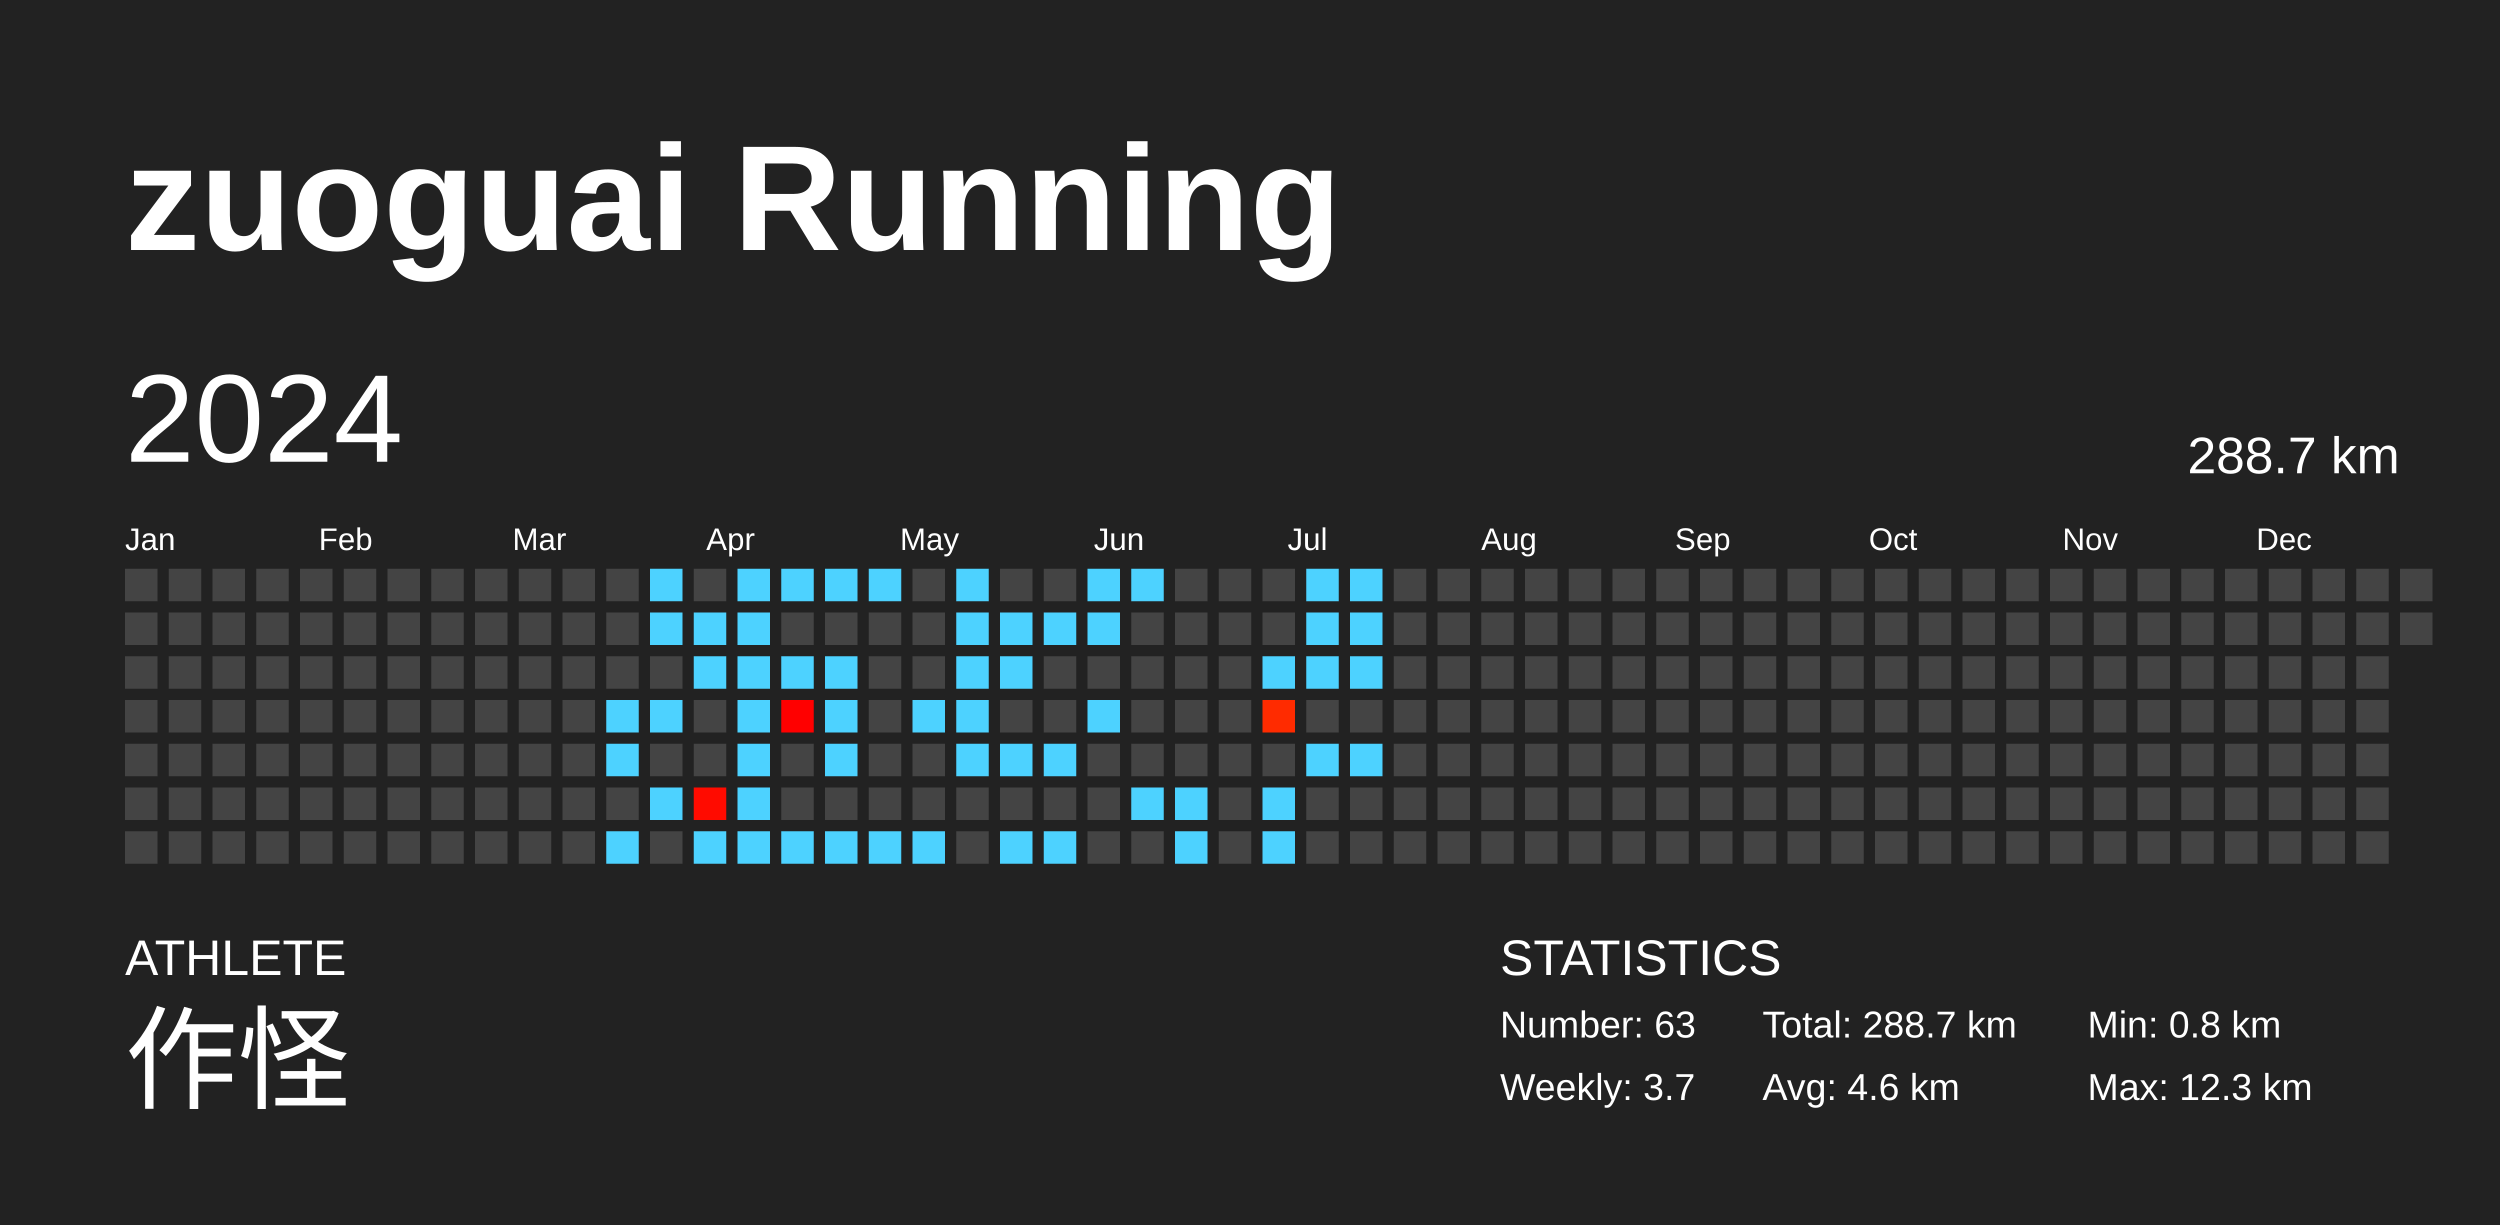
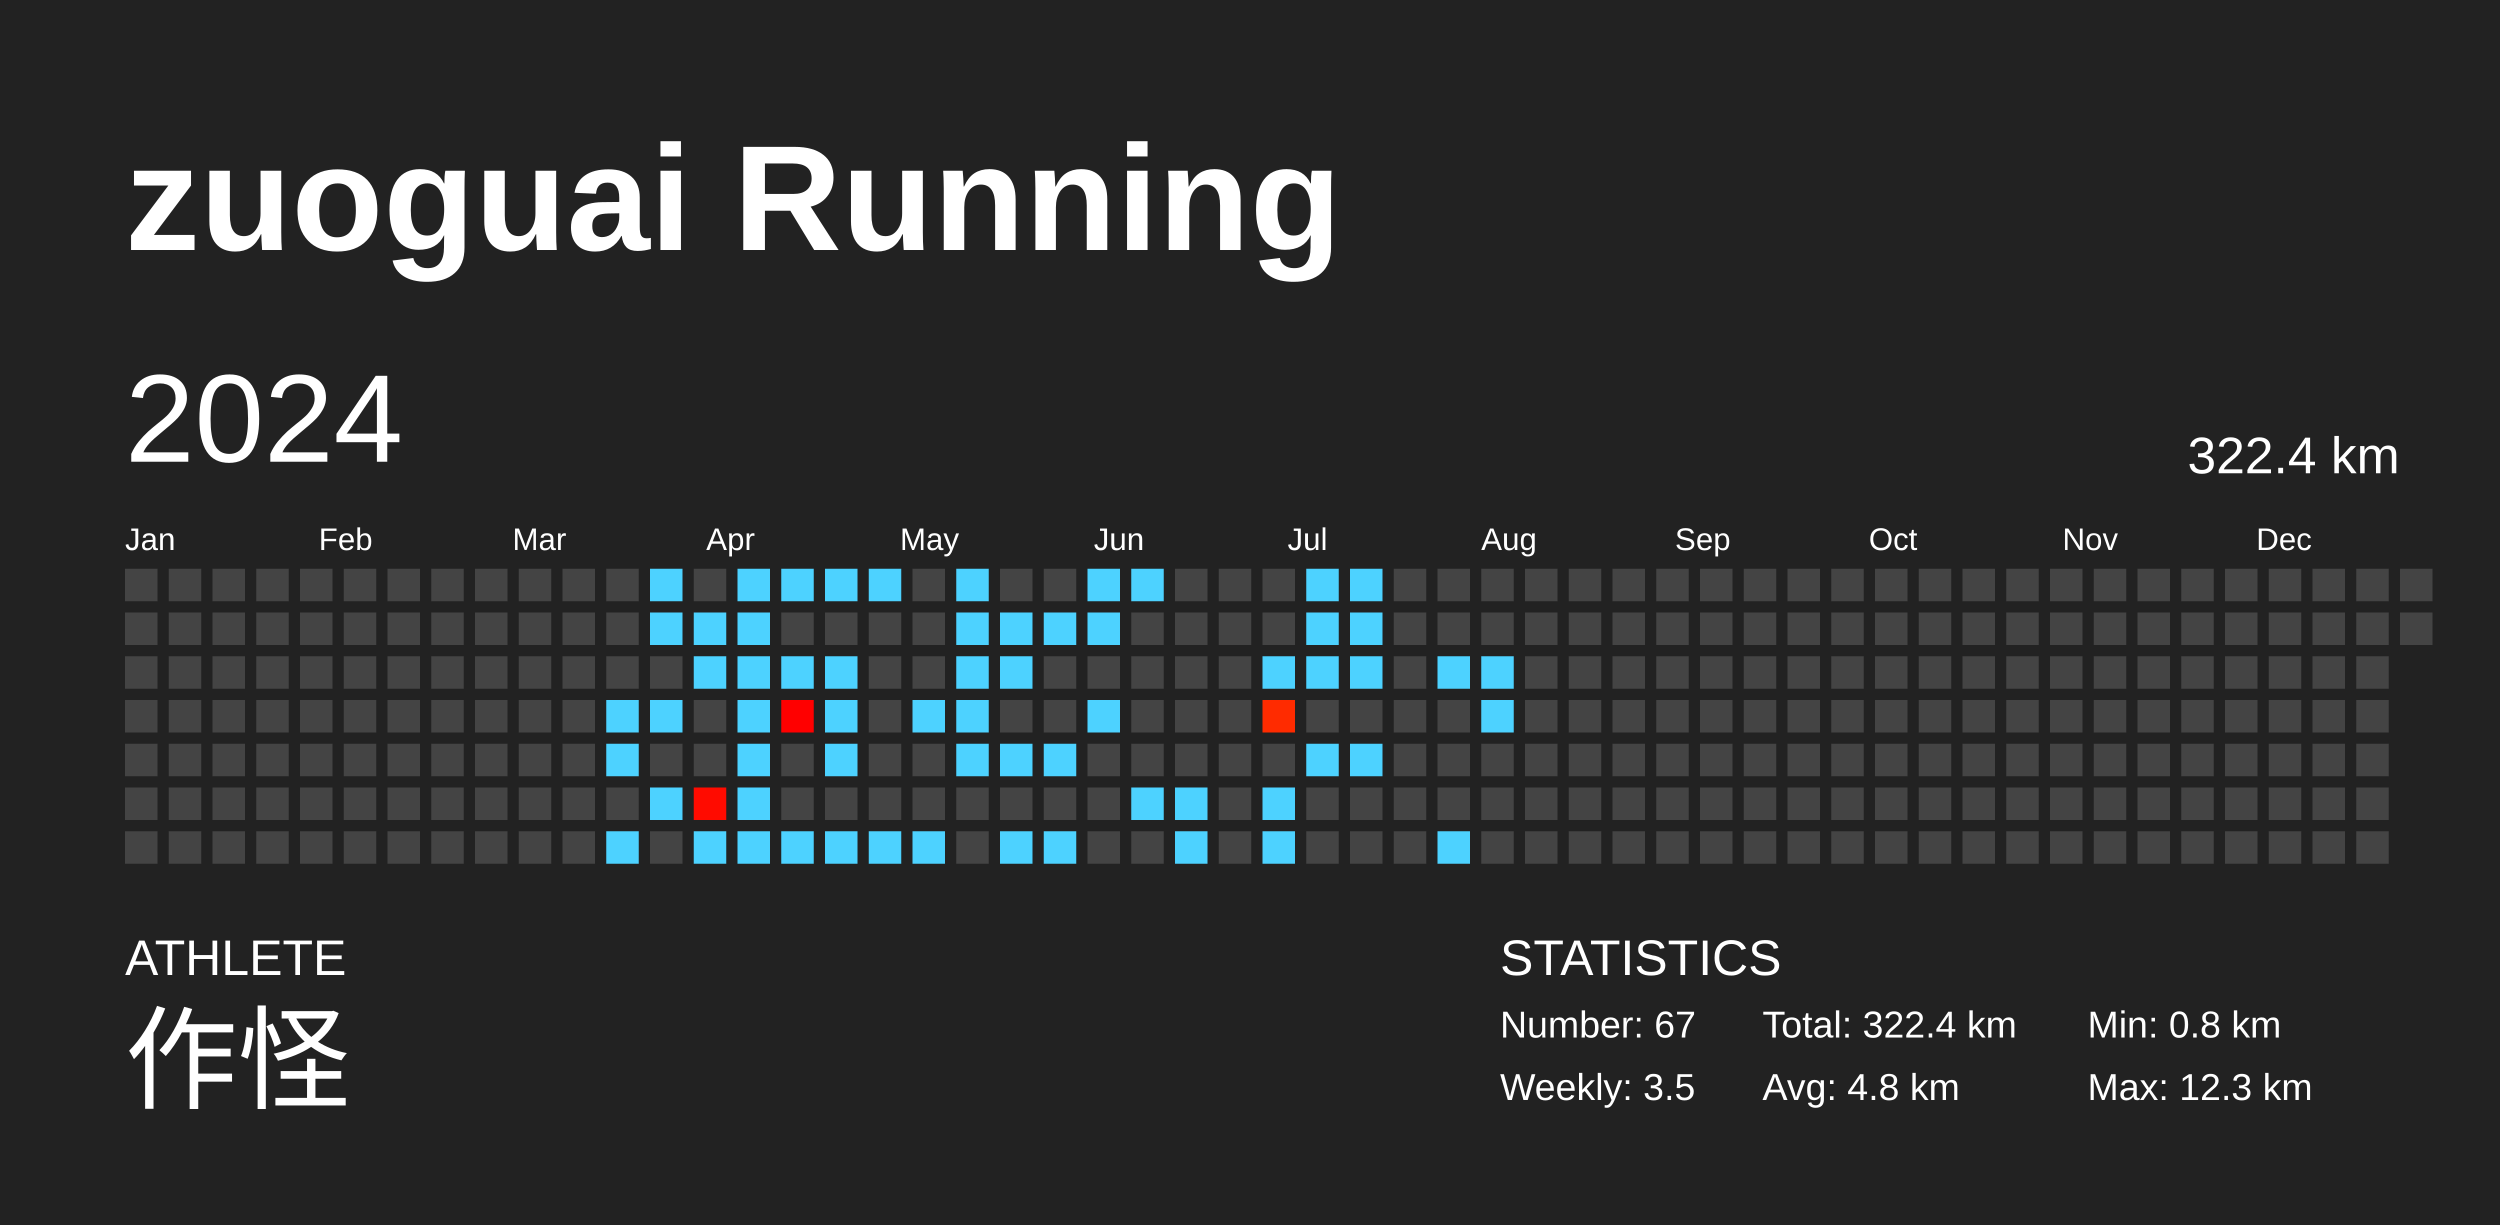
<svg xmlns="http://www.w3.org/2000/svg" baseProfile="full" height="98mm" version="1.1" viewBox="0,0,200,98" width="200mm">
  <defs />
  <rect fill="#222222" height="98" width="200" x="0" y="0" />
  <text fill="#FFFFFF" style="font-size:12px; font-family:Arial; font-weight:bold;" x="10" y="20">zuoguai Running</text>
  <text fill="#FFFFFF" style="font-size:4px; font-family:Arial" x="10" y="78">ATHLETE</text>
  <text fill="#FFFFFF" style="font-size:9px; font-family:Arial" x="10" y="88">作怪</text>
  <text fill="#FFFFFF" style="font-size:4px; font-family:Arial" x="120" y="78">STATISTICS</text>
-   <text fill="#FFFFFF" style="font-size:3px; font-family:Arial" x="120" y="83">Number: 63</text>
-   <text fill="#FFFFFF" style="font-size:3px; font-family:Arial" x="120" y="88">Weekly: 3.7</text>
-   <text fill="#FFFFFF" style="font-size:3px; font-family:Arial" x="141" y="83">Total: 288.7 km</text>
-   <text fill="#FFFFFF" style="font-size:3px; font-family:Arial" x="141" y="88">Avg: 4.6 km</text>
+   <text fill="#FFFFFF" style="font-size:3px; font-family:Arial" x="120" y="83">Number: 67</text>
+   <text fill="#FFFFFF" style="font-size:3px; font-family:Arial" x="120" y="88">Weekly: 3.5</text>
+   <text fill="#FFFFFF" style="font-size:3px; font-family:Arial" x="141" y="83">Total: 322.4 km</text>
+   <text fill="#FFFFFF" style="font-size:3px; font-family:Arial" x="141" y="88">Avg: 4.8 km</text>
  <text fill="#FFFFFF" style="font-size:3px; font-family:Arial" x="167" y="83">Min: 0.8 km</text>
  <text fill="#FFFFFF" style="font-size:3px; font-family:Arial" x="167" y="88">Max: 12.3 km</text>
  <text dominant-baseline="hanging" fill="#FFFFFF" style="font-size:10.0px; font-family:Arial;" x="10" y="30">2024</text>
-   <text dominant-baseline="hanging" fill="#FFFFFF" style="font-size:4.125px; font-family:Arial;" x="175" y="35">288.7 km</text>
+   <text dominant-baseline="hanging" fill="#FFFFFF" style="font-size:4.125px; font-family:Arial;" x="175" y="35">322.4 km</text>
  <text fill="#FFFFFF" style="font-size:2.5px; font-family:Arial" x="10.0" y="44">Jan</text>
  <text fill="#FFFFFF" style="font-size:2.5px; font-family:Arial" x="25.5" y="44">Feb</text>
  <text fill="#FFFFFF" style="font-size:2.5px; font-family:Arial" x="41.0" y="44">Mar</text>
  <text fill="#FFFFFF" style="font-size:2.5px; font-family:Arial" x="56.5" y="44">Apr</text>
  <text fill="#FFFFFF" style="font-size:2.5px; font-family:Arial" x="72.0" y="44">May</text>
  <text fill="#FFFFFF" style="font-size:2.5px; font-family:Arial" x="87.5" y="44">Jun</text>
  <text fill="#FFFFFF" style="font-size:2.5px; font-family:Arial" x="103.0" y="44">Jul</text>
  <text fill="#FFFFFF" style="font-size:2.5px; font-family:Arial" x="118.5" y="44">Aug</text>
  <text fill="#FFFFFF" style="font-size:2.5px; font-family:Arial" x="134.0" y="44">Sep</text>
  <text fill="#FFFFFF" style="font-size:2.5px; font-family:Arial" x="149.5" y="44">Oct</text>
  <text fill="#FFFFFF" style="font-size:2.5px; font-family:Arial" x="165.0" y="44">Nov</text>
  <text fill="#FFFFFF" style="font-size:2.5px; font-family:Arial" x="180.5" y="44">Dec</text>
  <rect fill="#444444" height="2.6" width="2.6" x="10.0" y="45.5" />
  <rect fill="#444444" height="2.6" width="2.6" x="10.0" y="49.0" />
  <rect fill="#444444" height="2.6" width="2.6" x="10.0" y="52.5" />
  <rect fill="#444444" height="2.6" width="2.6" x="10.0" y="56.0" />
  <rect fill="#444444" height="2.6" width="2.6" x="10.0" y="59.5" />
  <rect fill="#444444" height="2.6" width="2.6" x="10.0" y="63.0" />
  <rect fill="#444444" height="2.6" width="2.6" x="10.0" y="66.5" />
  <rect fill="#444444" height="2.6" width="2.6" x="13.5" y="45.5" />
  <rect fill="#444444" height="2.6" width="2.6" x="13.5" y="49.0" />
  <rect fill="#444444" height="2.6" width="2.6" x="13.5" y="52.5" />
  <rect fill="#444444" height="2.6" width="2.6" x="13.5" y="56.0" />
  <rect fill="#444444" height="2.6" width="2.6" x="13.5" y="59.5" />
  <rect fill="#444444" height="2.6" width="2.6" x="13.5" y="63.0" />
  <rect fill="#444444" height="2.6" width="2.6" x="13.5" y="66.5" />
  <rect fill="#444444" height="2.6" width="2.6" x="17.0" y="45.5" />
  <rect fill="#444444" height="2.6" width="2.6" x="17.0" y="49.0" />
  <rect fill="#444444" height="2.6" width="2.6" x="17.0" y="52.5" />
  <rect fill="#444444" height="2.6" width="2.6" x="17.0" y="56.0" />
  <rect fill="#444444" height="2.6" width="2.6" x="17.0" y="59.5" />
  <rect fill="#444444" height="2.6" width="2.6" x="17.0" y="63.0" />
  <rect fill="#444444" height="2.6" width="2.6" x="17.0" y="66.5" />
  <rect fill="#444444" height="2.6" width="2.6" x="20.5" y="45.5" />
  <rect fill="#444444" height="2.6" width="2.6" x="20.5" y="49.0" />
  <rect fill="#444444" height="2.6" width="2.6" x="20.5" y="52.5" />
  <rect fill="#444444" height="2.6" width="2.6" x="20.5" y="56.0" />
  <rect fill="#444444" height="2.6" width="2.6" x="20.5" y="59.5" />
  <rect fill="#444444" height="2.6" width="2.6" x="20.5" y="63.0" />
  <rect fill="#444444" height="2.6" width="2.6" x="20.5" y="66.5" />
  <rect fill="#444444" height="2.6" width="2.6" x="24.0" y="45.5" />
  <rect fill="#444444" height="2.6" width="2.6" x="24.0" y="49.0" />
  <rect fill="#444444" height="2.6" width="2.6" x="24.0" y="52.5" />
  <rect fill="#444444" height="2.6" width="2.6" x="24.0" y="56.0" />
  <rect fill="#444444" height="2.6" width="2.6" x="24.0" y="59.5" />
  <rect fill="#444444" height="2.6" width="2.6" x="24.0" y="63.0" />
  <rect fill="#444444" height="2.6" width="2.6" x="24.0" y="66.5" />
  <rect fill="#444444" height="2.6" width="2.6" x="27.5" y="45.5" />
  <rect fill="#444444" height="2.6" width="2.6" x="27.5" y="49.0" />
  <rect fill="#444444" height="2.6" width="2.6" x="27.5" y="52.5" />
  <rect fill="#444444" height="2.6" width="2.6" x="27.5" y="56.0" />
  <rect fill="#444444" height="2.6" width="2.6" x="27.5" y="59.5" />
  <rect fill="#444444" height="2.6" width="2.6" x="27.5" y="63.0" />
  <rect fill="#444444" height="2.6" width="2.6" x="27.5" y="66.5" />
  <rect fill="#444444" height="2.6" width="2.6" x="31.0" y="45.5" />
  <rect fill="#444444" height="2.6" width="2.6" x="31.0" y="49.0" />
  <rect fill="#444444" height="2.6" width="2.6" x="31.0" y="52.5" />
  <rect fill="#444444" height="2.6" width="2.6" x="31.0" y="56.0" />
  <rect fill="#444444" height="2.6" width="2.6" x="31.0" y="59.5" />
  <rect fill="#444444" height="2.6" width="2.6" x="31.0" y="63.0" />
  <rect fill="#444444" height="2.6" width="2.6" x="31.0" y="66.5" />
  <rect fill="#444444" height="2.6" width="2.6" x="34.5" y="45.5" />
  <rect fill="#444444" height="2.6" width="2.6" x="34.5" y="49.0" />
  <rect fill="#444444" height="2.6" width="2.6" x="34.5" y="52.5" />
  <rect fill="#444444" height="2.6" width="2.6" x="34.5" y="56.0" />
  <rect fill="#444444" height="2.6" width="2.6" x="34.5" y="59.5" />
  <rect fill="#444444" height="2.6" width="2.6" x="34.5" y="63.0" />
  <rect fill="#444444" height="2.6" width="2.6" x="34.5" y="66.5" />
  <rect fill="#444444" height="2.6" width="2.6" x="38.0" y="45.5" />
  <rect fill="#444444" height="2.6" width="2.6" x="38.0" y="49.0" />
  <rect fill="#444444" height="2.6" width="2.6" x="38.0" y="52.5" />
  <rect fill="#444444" height="2.6" width="2.6" x="38.0" y="56.0" />
  <rect fill="#444444" height="2.6" width="2.6" x="38.0" y="59.5" />
  <rect fill="#444444" height="2.6" width="2.6" x="38.0" y="63.0" />
  <rect fill="#444444" height="2.6" width="2.6" x="38.0" y="66.5" />
  <rect fill="#444444" height="2.6" width="2.6" x="41.5" y="45.5" />
  <rect fill="#444444" height="2.6" width="2.6" x="41.5" y="49.0" />
  <rect fill="#444444" height="2.6" width="2.6" x="41.5" y="52.5" />
  <rect fill="#444444" height="2.6" width="2.6" x="41.5" y="56.0" />
  <rect fill="#444444" height="2.6" width="2.6" x="41.5" y="59.5" />
  <rect fill="#444444" height="2.6" width="2.6" x="41.5" y="63.0" />
  <rect fill="#444444" height="2.6" width="2.6" x="41.5" y="66.5" />
  <rect fill="#444444" height="2.6" width="2.6" x="45.0" y="45.5" />
  <rect fill="#444444" height="2.6" width="2.6" x="45.0" y="49.0" />
  <rect fill="#444444" height="2.6" width="2.6" x="45.0" y="52.5" />
  <rect fill="#444444" height="2.6" width="2.6" x="45.0" y="56.0" />
  <rect fill="#444444" height="2.6" width="2.6" x="45.0" y="59.5" />
  <rect fill="#444444" height="2.6" width="2.6" x="45.0" y="63.0" />
  <rect fill="#444444" height="2.6" width="2.6" x="45.0" y="66.5" />
  <rect fill="#444444" height="2.6" width="2.6" x="48.5" y="45.5" />
  <rect fill="#444444" height="2.6" width="2.6" x="48.5" y="49.0" />
  <rect fill="#444444" height="2.6" width="2.6" x="48.5" y="52.5" />
  <rect fill="#4dd2ff" height="2.6" width="2.6" x="48.5" y="56.0" />
  <rect fill="#4dd2ff" height="2.6" width="2.6" x="48.5" y="59.5" />
  <rect fill="#444444" height="2.6" width="2.6" x="48.5" y="63.0" />
  <rect fill="#4dd2ff" height="2.6" width="2.6" x="48.5" y="66.5" />
  <rect fill="#4dd2ff" height="2.6" width="2.6" x="52.0" y="45.5" />
  <rect fill="#4dd2ff" height="2.6" width="2.6" x="52.0" y="49.0" />
  <rect fill="#444444" height="2.6" width="2.6" x="52.0" y="52.5" />
  <rect fill="#4dd2ff" height="2.6" width="2.6" x="52.0" y="56.0" />
  <rect fill="#444444" height="2.6" width="2.6" x="52.0" y="59.5" />
  <rect fill="#4dd2ff" height="2.6" width="2.6" x="52.0" y="63.0" />
  <rect fill="#444444" height="2.6" width="2.6" x="52.0" y="66.5" />
  <rect fill="#444444" height="2.6" width="2.6" x="55.5" y="45.5" />
  <rect fill="#4dd2ff" height="2.6" width="2.6" x="55.5" y="49.0" />
  <rect fill="#4dd2ff" height="2.6" width="2.6" x="55.5" y="52.5" />
  <rect fill="#444444" height="2.6" width="2.6" x="55.5" y="56.0" />
  <rect fill="#444444" height="2.6" width="2.6" x="55.5" y="59.5" />
  <rect fill="#ff0b00" height="2.6" width="2.6" x="55.5" y="63.0" />
  <rect fill="#4dd2ff" height="2.6" width="2.6" x="55.5" y="66.5" />
  <rect fill="#4dd2ff" height="2.6" width="2.6" x="59.0" y="45.5" />
  <rect fill="#4dd2ff" height="2.6" width="2.6" x="59.0" y="49.0" />
  <rect fill="#4dd2ff" height="2.6" width="2.6" x="59.0" y="52.5" />
  <rect fill="#4dd2ff" height="2.6" width="2.6" x="59.0" y="56.0" />
  <rect fill="#4dd2ff" height="2.6" width="2.6" x="59.0" y="59.5" />
  <rect fill="#4dd2ff" height="2.6" width="2.6" x="59.0" y="63.0" />
  <rect fill="#4dd2ff" height="2.6" width="2.6" x="59.0" y="66.5" />
  <rect fill="#4dd2ff" height="2.6" width="2.6" x="62.5" y="45.5" />
  <rect fill="#444444" height="2.6" width="2.6" x="62.5" y="49.0" />
  <rect fill="#4dd2ff" height="2.6" width="2.6" x="62.5" y="52.5" />
  <rect fill="#ff0000" height="2.6" width="2.6" x="62.5" y="56.0" />
  <rect fill="#444444" height="2.6" width="2.6" x="62.5" y="59.5" />
  <rect fill="#444444" height="2.6" width="2.6" x="62.5" y="63.0" />
  <rect fill="#4dd2ff" height="2.6" width="2.6" x="62.5" y="66.5" />
  <rect fill="#4dd2ff" height="2.6" width="2.6" x="66.0" y="45.5" />
  <rect fill="#444444" height="2.6" width="2.6" x="66.0" y="49.0" />
  <rect fill="#4dd2ff" height="2.6" width="2.6" x="66.0" y="52.5" />
  <rect fill="#4dd2ff" height="2.6" width="2.6" x="66.0" y="56.0" />
  <rect fill="#4dd2ff" height="2.6" width="2.6" x="66.0" y="59.5" />
  <rect fill="#444444" height="2.6" width="2.6" x="66.0" y="63.0" />
  <rect fill="#4dd2ff" height="2.6" width="2.6" x="66.0" y="66.5" />
  <rect fill="#4dd2ff" height="2.6" width="2.6" x="69.5" y="45.5" />
  <rect fill="#444444" height="2.6" width="2.6" x="69.5" y="49.0" />
  <rect fill="#444444" height="2.6" width="2.6" x="69.5" y="52.5" />
  <rect fill="#444444" height="2.6" width="2.6" x="69.5" y="56.0" />
  <rect fill="#444444" height="2.6" width="2.6" x="69.5" y="59.5" />
  <rect fill="#444444" height="2.6" width="2.6" x="69.5" y="63.0" />
  <rect fill="#4dd2ff" height="2.6" width="2.6" x="69.5" y="66.5" />
  <rect fill="#444444" height="2.6" width="2.6" x="73.0" y="45.5" />
  <rect fill="#444444" height="2.6" width="2.6" x="73.0" y="49.0" />
  <rect fill="#444444" height="2.6" width="2.6" x="73.0" y="52.5" />
  <rect fill="#4dd2ff" height="2.6" width="2.6" x="73.0" y="56.0" />
  <rect fill="#444444" height="2.6" width="2.6" x="73.0" y="59.5" />
  <rect fill="#444444" height="2.6" width="2.6" x="73.0" y="63.0" />
  <rect fill="#4dd2ff" height="2.6" width="2.6" x="73.0" y="66.5" />
  <rect fill="#4dd2ff" height="2.6" width="2.6" x="76.5" y="45.5" />
  <rect fill="#4dd2ff" height="2.6" width="2.6" x="76.5" y="49.0" />
  <rect fill="#4dd2ff" height="2.6" width="2.6" x="76.5" y="52.5" />
  <rect fill="#4dd2ff" height="2.6" width="2.6" x="76.5" y="56.0" />
  <rect fill="#4dd2ff" height="2.6" width="2.6" x="76.5" y="59.5" />
  <rect fill="#444444" height="2.6" width="2.6" x="76.5" y="63.0" />
  <rect fill="#444444" height="2.6" width="2.6" x="76.5" y="66.5" />
  <rect fill="#444444" height="2.6" width="2.6" x="80.0" y="45.5" />
  <rect fill="#4dd2ff" height="2.6" width="2.6" x="80.0" y="49.0" />
  <rect fill="#4dd2ff" height="2.6" width="2.6" x="80.0" y="52.5" />
  <rect fill="#444444" height="2.6" width="2.6" x="80.0" y="56.0" />
  <rect fill="#4dd2ff" height="2.6" width="2.6" x="80.0" y="59.5" />
  <rect fill="#444444" height="2.6" width="2.6" x="80.0" y="63.0" />
  <rect fill="#4dd2ff" height="2.6" width="2.6" x="80.0" y="66.5" />
  <rect fill="#444444" height="2.6" width="2.6" x="83.5" y="45.5" />
  <rect fill="#4dd2ff" height="2.6" width="2.6" x="83.5" y="49.0" />
  <rect fill="#444444" height="2.6" width="2.6" x="83.5" y="52.5" />
  <rect fill="#444444" height="2.6" width="2.6" x="83.5" y="56.0" />
  <rect fill="#4dd2ff" height="2.6" width="2.6" x="83.5" y="59.5" />
  <rect fill="#444444" height="2.6" width="2.6" x="83.5" y="63.0" />
  <rect fill="#4dd2ff" height="2.6" width="2.6" x="83.5" y="66.5" />
  <rect fill="#4dd2ff" height="2.6" width="2.6" x="87.0" y="45.5" />
  <rect fill="#4dd2ff" height="2.6" width="2.6" x="87.0" y="49.0" />
  <rect fill="#444444" height="2.6" width="2.6" x="87.0" y="52.5" />
  <rect fill="#4dd2ff" height="2.6" width="2.6" x="87.0" y="56.0" />
  <rect fill="#444444" height="2.6" width="2.6" x="87.0" y="59.5" />
  <rect fill="#444444" height="2.6" width="2.6" x="87.0" y="63.0" />
  <rect fill="#444444" height="2.6" width="2.6" x="87.0" y="66.5" />
  <rect fill="#4dd2ff" height="2.6" width="2.6" x="90.5" y="45.5" />
  <rect fill="#444444" height="2.6" width="2.6" x="90.5" y="49.0" />
  <rect fill="#444444" height="2.6" width="2.6" x="90.5" y="52.5" />
  <rect fill="#444444" height="2.6" width="2.6" x="90.5" y="56.0" />
  <rect fill="#444444" height="2.6" width="2.6" x="90.5" y="59.5" />
  <rect fill="#4dd2ff" height="2.6" width="2.6" x="90.5" y="63.0" />
  <rect fill="#444444" height="2.6" width="2.6" x="90.5" y="66.5" />
  <rect fill="#444444" height="2.6" width="2.6" x="94.0" y="45.5" />
  <rect fill="#444444" height="2.6" width="2.6" x="94.0" y="49.0" />
  <rect fill="#444444" height="2.6" width="2.6" x="94.0" y="52.5" />
  <rect fill="#444444" height="2.6" width="2.6" x="94.0" y="56.0" />
  <rect fill="#444444" height="2.6" width="2.6" x="94.0" y="59.5" />
  <rect fill="#4dd2ff" height="2.6" width="2.6" x="94.0" y="63.0" />
  <rect fill="#4dd2ff" height="2.6" width="2.6" x="94.0" y="66.5" />
  <rect fill="#444444" height="2.6" width="2.6" x="97.5" y="45.5" />
  <rect fill="#444444" height="2.6" width="2.6" x="97.5" y="49.0" />
  <rect fill="#444444" height="2.6" width="2.6" x="97.5" y="52.5" />
  <rect fill="#444444" height="2.6" width="2.6" x="97.5" y="56.0" />
  <rect fill="#444444" height="2.6" width="2.6" x="97.5" y="59.5" />
  <rect fill="#444444" height="2.6" width="2.6" x="97.5" y="63.0" />
  <rect fill="#444444" height="2.6" width="2.6" x="97.5" y="66.5" />
  <rect fill="#444444" height="2.6" width="2.6" x="101.0" y="45.5" />
  <rect fill="#444444" height="2.6" width="2.6" x="101.0" y="49.0" />
  <rect fill="#4dd2ff" height="2.6" width="2.6" x="101.0" y="52.5" />
  <rect fill="#ff2b00" height="2.6" width="2.6" x="101.0" y="56.0" />
  <rect fill="#444444" height="2.6" width="2.6" x="101.0" y="59.5" />
  <rect fill="#4dd2ff" height="2.6" width="2.6" x="101.0" y="63.0" />
  <rect fill="#4dd2ff" height="2.6" width="2.6" x="101.0" y="66.5" />
  <rect fill="#4dd2ff" height="2.6" width="2.6" x="104.5" y="45.5" />
  <rect fill="#4dd2ff" height="2.6" width="2.6" x="104.5" y="49.0" />
  <rect fill="#4dd2ff" height="2.6" width="2.6" x="104.5" y="52.5" />
  <rect fill="#444444" height="2.6" width="2.6" x="104.5" y="56.0" />
  <rect fill="#4dd2ff" height="2.6" width="2.6" x="104.5" y="59.5" />
  <rect fill="#444444" height="2.6" width="2.6" x="104.5" y="63.0" />
  <rect fill="#444444" height="2.6" width="2.6" x="104.5" y="66.5" />
  <rect fill="#4dd2ff" height="2.6" width="2.6" x="108.0" y="45.5" />
  <rect fill="#4dd2ff" height="2.6" width="2.6" x="108.0" y="49.0" />
  <rect fill="#4dd2ff" height="2.6" width="2.6" x="108.0" y="52.5" />
  <rect fill="#444444" height="2.6" width="2.6" x="108.0" y="56.0" />
  <rect fill="#4dd2ff" height="2.6" width="2.6" x="108.0" y="59.5" />
  <rect fill="#444444" height="2.6" width="2.6" x="108.0" y="63.0" />
  <rect fill="#444444" height="2.6" width="2.6" x="108.0" y="66.5" />
  <rect fill="#444444" height="2.6" width="2.6" x="111.5" y="45.5" />
  <rect fill="#444444" height="2.6" width="2.6" x="111.5" y="49.0" />
  <rect fill="#444444" height="2.6" width="2.6" x="111.5" y="52.5" />
  <rect fill="#444444" height="2.6" width="2.6" x="111.5" y="56.0" />
  <rect fill="#444444" height="2.6" width="2.6" x="111.5" y="59.5" />
  <rect fill="#444444" height="2.6" width="2.6" x="111.5" y="63.0" />
  <rect fill="#444444" height="2.6" width="2.6" x="111.5" y="66.5" />
  <rect fill="#444444" height="2.6" width="2.6" x="115.0" y="45.5" />
  <rect fill="#444444" height="2.6" width="2.6" x="115.0" y="49.0" />
-   <rect fill="#444444" height="2.6" width="2.6" x="115.0" y="52.5" />
+   <rect fill="#4dd2ff" height="2.6" width="2.6" x="115.0" y="52.5" />
  <rect fill="#444444" height="2.6" width="2.6" x="115.0" y="56.0" />
  <rect fill="#444444" height="2.6" width="2.6" x="115.0" y="59.5" />
  <rect fill="#444444" height="2.6" width="2.6" x="115.0" y="63.0" />
-   <rect fill="#444444" height="2.6" width="2.6" x="115.0" y="66.5" />
+   <rect fill="#4dd2ff" height="2.6" width="2.6" x="115.0" y="66.5" />
  <rect fill="#444444" height="2.6" width="2.6" x="118.5" y="45.5" />
  <rect fill="#444444" height="2.6" width="2.6" x="118.5" y="49.0" />
-   <rect fill="#444444" height="2.6" width="2.6" x="118.5" y="52.5" />
-   <rect fill="#444444" height="2.6" width="2.6" x="118.5" y="56.0" />
+   <rect fill="#4dd2ff" height="2.6" width="2.6" x="118.5" y="52.5" />
+   <rect fill="#4dd2ff" height="2.6" width="2.6" x="118.5" y="56.0" />
  <rect fill="#444444" height="2.6" width="2.6" x="118.5" y="59.5" />
  <rect fill="#444444" height="2.6" width="2.6" x="118.5" y="63.0" />
  <rect fill="#444444" height="2.6" width="2.6" x="118.5" y="66.5" />
  <rect fill="#444444" height="2.6" width="2.6" x="122.0" y="45.5" />
  <rect fill="#444444" height="2.6" width="2.6" x="122.0" y="49.0" />
  <rect fill="#444444" height="2.6" width="2.6" x="122.0" y="52.5" />
  <rect fill="#444444" height="2.6" width="2.6" x="122.0" y="56.0" />
  <rect fill="#444444" height="2.6" width="2.6" x="122.0" y="59.5" />
  <rect fill="#444444" height="2.6" width="2.6" x="122.0" y="63.0" />
  <rect fill="#444444" height="2.6" width="2.6" x="122.0" y="66.5" />
  <rect fill="#444444" height="2.6" width="2.6" x="125.5" y="45.5" />
  <rect fill="#444444" height="2.6" width="2.6" x="125.5" y="49.0" />
  <rect fill="#444444" height="2.6" width="2.6" x="125.5" y="52.5" />
  <rect fill="#444444" height="2.6" width="2.6" x="125.5" y="56.0" />
  <rect fill="#444444" height="2.6" width="2.6" x="125.5" y="59.5" />
  <rect fill="#444444" height="2.6" width="2.6" x="125.5" y="63.0" />
  <rect fill="#444444" height="2.6" width="2.6" x="125.5" y="66.5" />
  <rect fill="#444444" height="2.6" width="2.6" x="129.0" y="45.5" />
  <rect fill="#444444" height="2.6" width="2.6" x="129.0" y="49.0" />
  <rect fill="#444444" height="2.6" width="2.6" x="129.0" y="52.5" />
  <rect fill="#444444" height="2.6" width="2.6" x="129.0" y="56.0" />
  <rect fill="#444444" height="2.6" width="2.6" x="129.0" y="59.5" />
  <rect fill="#444444" height="2.6" width="2.6" x="129.0" y="63.0" />
  <rect fill="#444444" height="2.6" width="2.6" x="129.0" y="66.5" />
  <rect fill="#444444" height="2.6" width="2.6" x="132.5" y="45.5" />
  <rect fill="#444444" height="2.6" width="2.6" x="132.5" y="49.0" />
  <rect fill="#444444" height="2.6" width="2.6" x="132.5" y="52.5" />
  <rect fill="#444444" height="2.6" width="2.6" x="132.5" y="56.0" />
  <rect fill="#444444" height="2.6" width="2.6" x="132.5" y="59.5" />
  <rect fill="#444444" height="2.6" width="2.6" x="132.5" y="63.0" />
  <rect fill="#444444" height="2.6" width="2.6" x="132.5" y="66.5" />
  <rect fill="#444444" height="2.6" width="2.6" x="136.0" y="45.5" />
  <rect fill="#444444" height="2.6" width="2.6" x="136.0" y="49.0" />
  <rect fill="#444444" height="2.6" width="2.6" x="136.0" y="52.5" />
  <rect fill="#444444" height="2.6" width="2.6" x="136.0" y="56.0" />
  <rect fill="#444444" height="2.6" width="2.6" x="136.0" y="59.5" />
  <rect fill="#444444" height="2.6" width="2.6" x="136.0" y="63.0" />
  <rect fill="#444444" height="2.6" width="2.6" x="136.0" y="66.5" />
  <rect fill="#444444" height="2.6" width="2.6" x="139.5" y="45.5" />
  <rect fill="#444444" height="2.6" width="2.6" x="139.5" y="49.0" />
  <rect fill="#444444" height="2.6" width="2.6" x="139.5" y="52.5" />
  <rect fill="#444444" height="2.6" width="2.6" x="139.5" y="56.0" />
  <rect fill="#444444" height="2.6" width="2.6" x="139.5" y="59.5" />
  <rect fill="#444444" height="2.6" width="2.6" x="139.5" y="63.0" />
  <rect fill="#444444" height="2.6" width="2.6" x="139.5" y="66.5" />
  <rect fill="#444444" height="2.6" width="2.6" x="143.0" y="45.5" />
  <rect fill="#444444" height="2.6" width="2.6" x="143.0" y="49.0" />
  <rect fill="#444444" height="2.6" width="2.6" x="143.0" y="52.5" />
  <rect fill="#444444" height="2.6" width="2.6" x="143.0" y="56.0" />
  <rect fill="#444444" height="2.6" width="2.6" x="143.0" y="59.5" />
  <rect fill="#444444" height="2.6" width="2.6" x="143.0" y="63.0" />
  <rect fill="#444444" height="2.6" width="2.6" x="143.0" y="66.5" />
  <rect fill="#444444" height="2.6" width="2.6" x="146.5" y="45.5" />
  <rect fill="#444444" height="2.6" width="2.6" x="146.5" y="49.0" />
  <rect fill="#444444" height="2.6" width="2.6" x="146.5" y="52.5" />
  <rect fill="#444444" height="2.6" width="2.6" x="146.5" y="56.0" />
  <rect fill="#444444" height="2.6" width="2.6" x="146.5" y="59.5" />
  <rect fill="#444444" height="2.6" width="2.6" x="146.5" y="63.0" />
  <rect fill="#444444" height="2.6" width="2.6" x="146.5" y="66.5" />
  <rect fill="#444444" height="2.6" width="2.6" x="150.0" y="45.5" />
  <rect fill="#444444" height="2.6" width="2.6" x="150.0" y="49.0" />
  <rect fill="#444444" height="2.6" width="2.6" x="150.0" y="52.5" />
  <rect fill="#444444" height="2.6" width="2.6" x="150.0" y="56.0" />
  <rect fill="#444444" height="2.6" width="2.6" x="150.0" y="59.5" />
  <rect fill="#444444" height="2.6" width="2.6" x="150.0" y="63.0" />
  <rect fill="#444444" height="2.6" width="2.6" x="150.0" y="66.5" />
  <rect fill="#444444" height="2.6" width="2.6" x="153.5" y="45.5" />
  <rect fill="#444444" height="2.6" width="2.6" x="153.5" y="49.0" />
  <rect fill="#444444" height="2.6" width="2.6" x="153.5" y="52.5" />
  <rect fill="#444444" height="2.6" width="2.6" x="153.5" y="56.0" />
  <rect fill="#444444" height="2.6" width="2.6" x="153.5" y="59.5" />
  <rect fill="#444444" height="2.6" width="2.6" x="153.5" y="63.0" />
  <rect fill="#444444" height="2.6" width="2.6" x="153.5" y="66.5" />
  <rect fill="#444444" height="2.6" width="2.6" x="157.0" y="45.5" />
  <rect fill="#444444" height="2.6" width="2.6" x="157.0" y="49.0" />
  <rect fill="#444444" height="2.6" width="2.6" x="157.0" y="52.5" />
  <rect fill="#444444" height="2.6" width="2.6" x="157.0" y="56.0" />
  <rect fill="#444444" height="2.6" width="2.6" x="157.0" y="59.5" />
  <rect fill="#444444" height="2.6" width="2.6" x="157.0" y="63.0" />
  <rect fill="#444444" height="2.6" width="2.6" x="157.0" y="66.5" />
  <rect fill="#444444" height="2.6" width="2.6" x="160.5" y="45.5" />
  <rect fill="#444444" height="2.6" width="2.6" x="160.5" y="49.0" />
  <rect fill="#444444" height="2.6" width="2.6" x="160.5" y="52.5" />
  <rect fill="#444444" height="2.6" width="2.6" x="160.5" y="56.0" />
  <rect fill="#444444" height="2.6" width="2.6" x="160.5" y="59.5" />
  <rect fill="#444444" height="2.6" width="2.6" x="160.5" y="63.0" />
  <rect fill="#444444" height="2.6" width="2.6" x="160.5" y="66.5" />
  <rect fill="#444444" height="2.6" width="2.6" x="164.0" y="45.5" />
  <rect fill="#444444" height="2.6" width="2.6" x="164.0" y="49.0" />
  <rect fill="#444444" height="2.6" width="2.6" x="164.0" y="52.5" />
  <rect fill="#444444" height="2.6" width="2.6" x="164.0" y="56.0" />
  <rect fill="#444444" height="2.6" width="2.6" x="164.0" y="59.5" />
  <rect fill="#444444" height="2.6" width="2.6" x="164.0" y="63.0" />
  <rect fill="#444444" height="2.6" width="2.6" x="164.0" y="66.5" />
  <rect fill="#444444" height="2.6" width="2.6" x="167.5" y="45.5" />
  <rect fill="#444444" height="2.6" width="2.6" x="167.5" y="49.0" />
  <rect fill="#444444" height="2.6" width="2.6" x="167.5" y="52.5" />
  <rect fill="#444444" height="2.6" width="2.6" x="167.5" y="56.0" />
  <rect fill="#444444" height="2.6" width="2.6" x="167.5" y="59.5" />
  <rect fill="#444444" height="2.6" width="2.6" x="167.5" y="63.0" />
  <rect fill="#444444" height="2.6" width="2.6" x="167.5" y="66.5" />
  <rect fill="#444444" height="2.6" width="2.6" x="171.0" y="45.5" />
  <rect fill="#444444" height="2.6" width="2.6" x="171.0" y="49.0" />
  <rect fill="#444444" height="2.6" width="2.6" x="171.0" y="52.5" />
  <rect fill="#444444" height="2.6" width="2.6" x="171.0" y="56.0" />
  <rect fill="#444444" height="2.6" width="2.6" x="171.0" y="59.5" />
  <rect fill="#444444" height="2.6" width="2.6" x="171.0" y="63.0" />
  <rect fill="#444444" height="2.6" width="2.6" x="171.0" y="66.5" />
  <rect fill="#444444" height="2.6" width="2.6" x="174.5" y="45.5" />
  <rect fill="#444444" height="2.6" width="2.6" x="174.5" y="49.0" />
  <rect fill="#444444" height="2.6" width="2.6" x="174.5" y="52.5" />
  <rect fill="#444444" height="2.6" width="2.6" x="174.5" y="56.0" />
  <rect fill="#444444" height="2.6" width="2.6" x="174.5" y="59.5" />
  <rect fill="#444444" height="2.6" width="2.6" x="174.5" y="63.0" />
  <rect fill="#444444" height="2.6" width="2.6" x="174.5" y="66.5" />
  <rect fill="#444444" height="2.6" width="2.6" x="178.0" y="45.5" />
  <rect fill="#444444" height="2.6" width="2.6" x="178.0" y="49.0" />
  <rect fill="#444444" height="2.6" width="2.6" x="178.0" y="52.5" />
  <rect fill="#444444" height="2.6" width="2.6" x="178.0" y="56.0" />
  <rect fill="#444444" height="2.6" width="2.6" x="178.0" y="59.5" />
  <rect fill="#444444" height="2.6" width="2.6" x="178.0" y="63.0" />
  <rect fill="#444444" height="2.6" width="2.6" x="178.0" y="66.5" />
  <rect fill="#444444" height="2.6" width="2.6" x="181.5" y="45.5" />
  <rect fill="#444444" height="2.6" width="2.6" x="181.5" y="49.0" />
  <rect fill="#444444" height="2.6" width="2.6" x="181.5" y="52.5" />
  <rect fill="#444444" height="2.6" width="2.6" x="181.5" y="56.0" />
  <rect fill="#444444" height="2.6" width="2.6" x="181.5" y="59.5" />
  <rect fill="#444444" height="2.6" width="2.6" x="181.5" y="63.0" />
  <rect fill="#444444" height="2.6" width="2.6" x="181.5" y="66.5" />
  <rect fill="#444444" height="2.6" width="2.6" x="185.0" y="45.5" />
  <rect fill="#444444" height="2.6" width="2.6" x="185.0" y="49.0" />
  <rect fill="#444444" height="2.6" width="2.6" x="185.0" y="52.5" />
  <rect fill="#444444" height="2.6" width="2.6" x="185.0" y="56.0" />
  <rect fill="#444444" height="2.6" width="2.6" x="185.0" y="59.5" />
  <rect fill="#444444" height="2.6" width="2.6" x="185.0" y="63.0" />
  <rect fill="#444444" height="2.6" width="2.6" x="185.0" y="66.5" />
  <rect fill="#444444" height="2.6" width="2.6" x="188.5" y="45.5" />
  <rect fill="#444444" height="2.6" width="2.6" x="188.5" y="49.0" />
  <rect fill="#444444" height="2.6" width="2.6" x="188.5" y="52.5" />
  <rect fill="#444444" height="2.6" width="2.6" x="188.5" y="56.0" />
  <rect fill="#444444" height="2.6" width="2.6" x="188.5" y="59.5" />
  <rect fill="#444444" height="2.6" width="2.6" x="188.5" y="63.0" />
  <rect fill="#444444" height="2.6" width="2.6" x="188.5" y="66.5" />
  <rect fill="#444444" height="2.6" width="2.6" x="192.0" y="45.5" />
  <rect fill="#444444" height="2.6" width="2.6" x="192.0" y="49.0" />
</svg>
